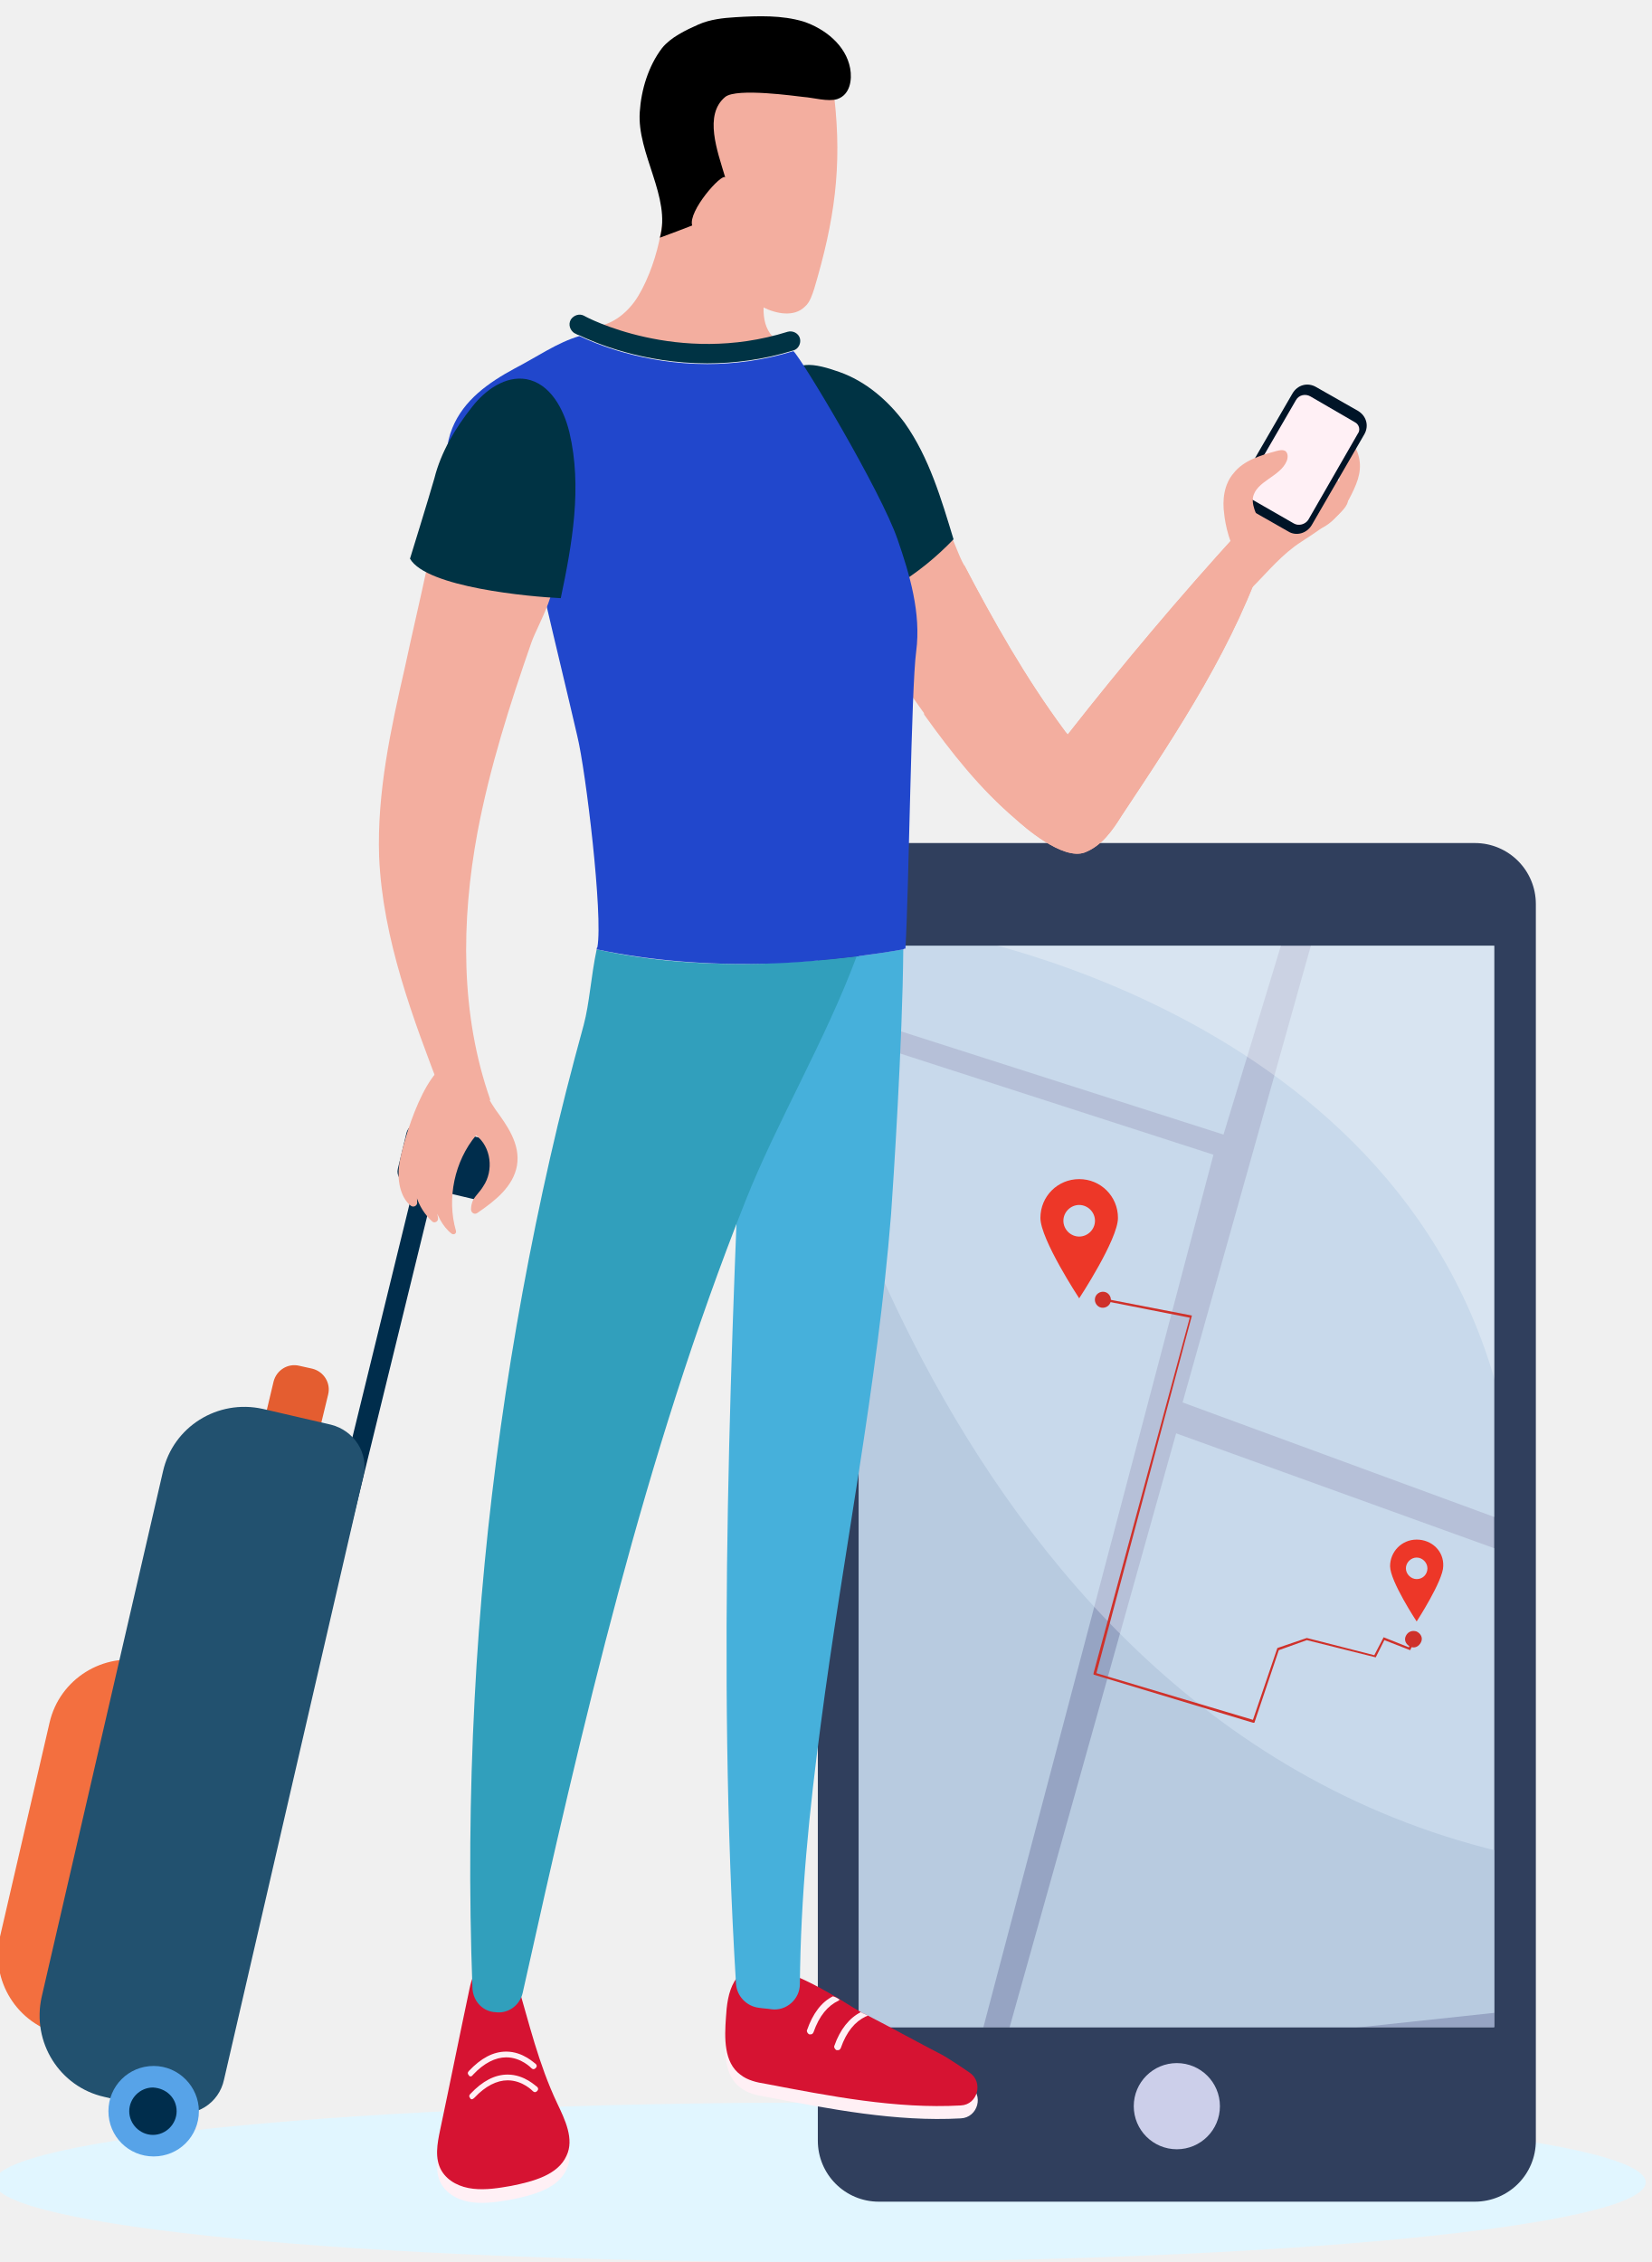
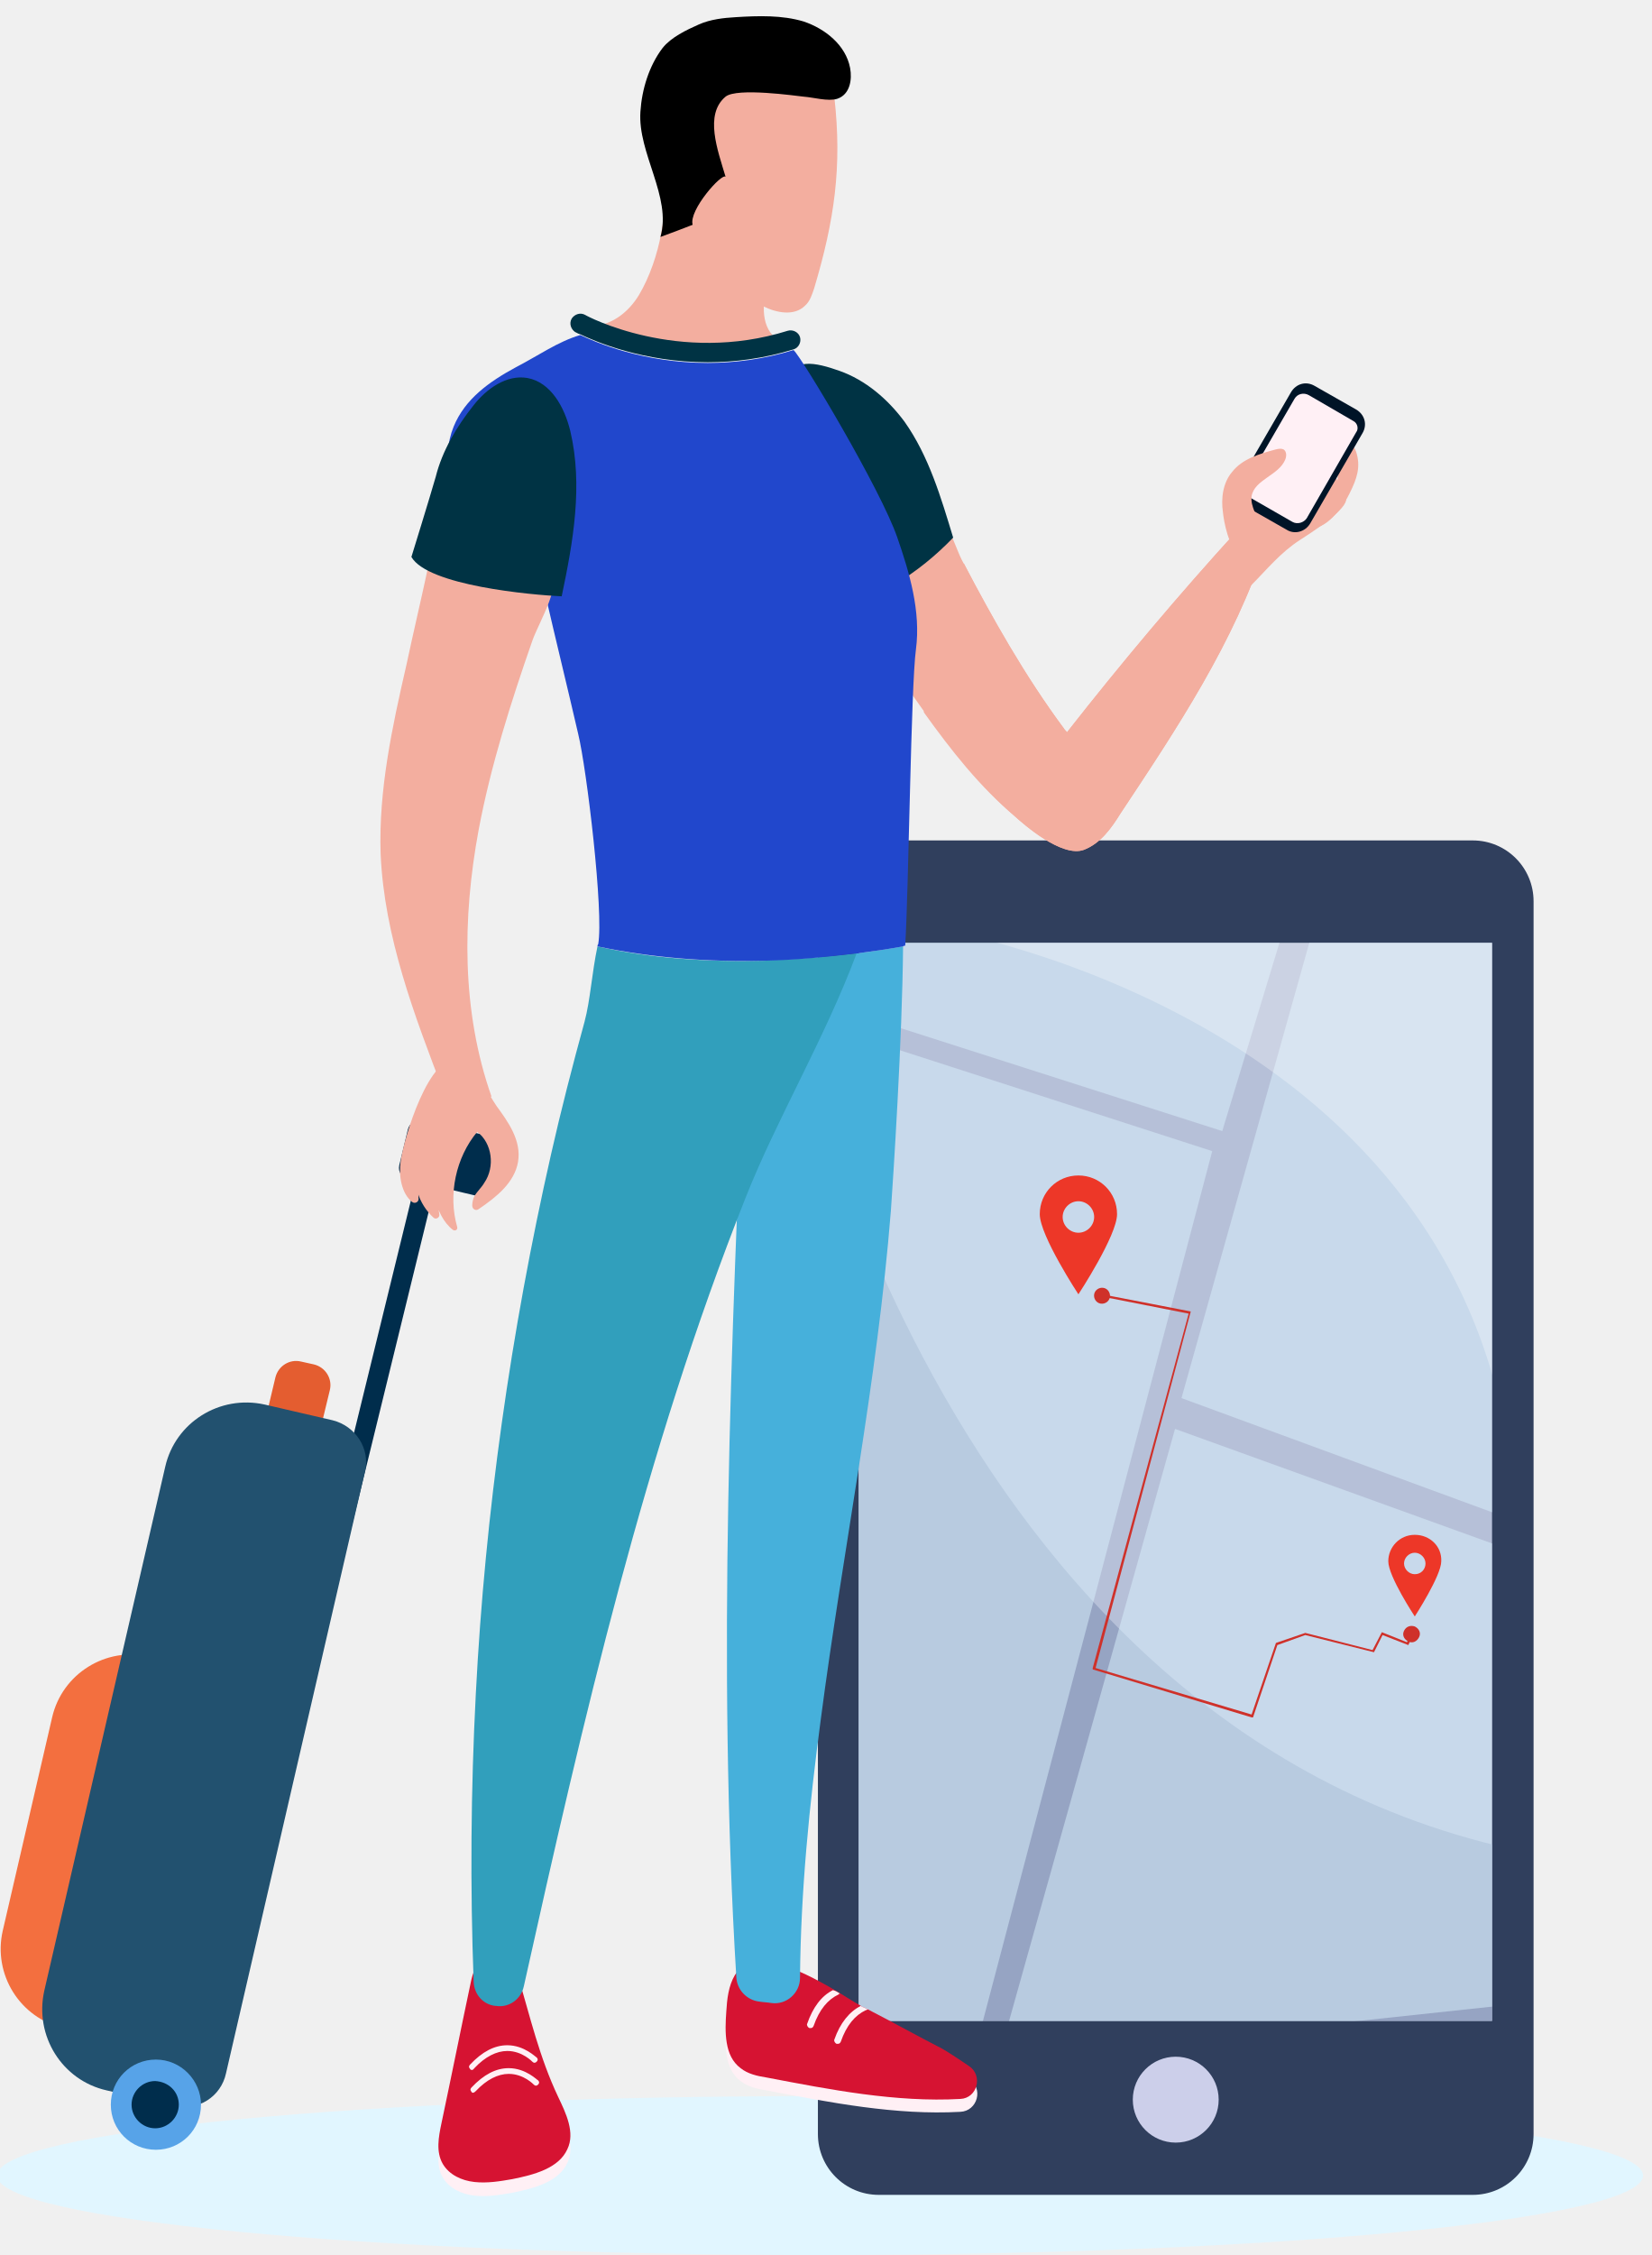
- <svg xmlns="http://www.w3.org/2000/svg" xmlns:xlink="http://www.w3.org/1999/xlink" version="1.1" id="_x39_" x="0px" y="0px" viewBox="0 0 230 315" style="enable-background:new 0 0 230 315;" xml:space="preserve">
+ <svg xmlns="http://www.w3.org/2000/svg" xmlns:xlink="http://www.w3.org/1999/xlink" width="200" height="273" version="1.1" id="_x39_" x="0px" y="0px" viewBox="0 0 230 315" style="enable-background:new 0 0 230 315;" xml:space="preserve">
  <style type="text/css">
	.st0{fill:#E1F6FF;}
	.st1{fill:#303F5D;}
	.st2{fill:#CCCFEA;}
	.st3{fill:#B6C0D8;}
	.st4{clip-path:url(#SVGID_4_);}
	.st5{fill:#96A4C3;}
	.st6{opacity:0.5;}
	.st7{fill:#D9F1FD;}
	.st8{fill:#ED3728;}
	.st9{fill:#CF312A;}
	.st10{opacity:0.29;clip-path:url(#SVGID_8_);}
	.st11{fill:#FFFFFF;}
	.st12{fill:#F3AE9F;}
	.st13{fill:#002D4C;}
	.st14{fill:#E45D30;}
	.st15{fill:#F36F3F;}
	.st16{fill:#22516F;}
	.st17{fill:#57A3E8;}
	.st18{fill:#FFF0F5;}
	.st19{fill:#D61332;}
	.st20{fill:#46B0DB;}
	.st21{fill:#003344;}
	.st22{fill:#319FBC;}
	.st23{fill:#2147CC;}
	.st24{fill:#001427;}
</style>
  <g>
    <g>
      <g>
        <ellipse class="st0" cx="114.2" cy="303.9" rx="115" ry="11.1" />
      </g>
      <g>
        <g>
          <path class="st1" d="M205.4,117.4h-83c-4.7,0-8.5,3.8-8.5,8.5v172.2c0,4.7,3.8,8.5,8.5,8.5h83c4.7,0,8.5-3.8,8.5-8.5V125.9      C213.9,121.2,210.1,117.4,205.4,117.4z" />
        </g>
        <g>
          <circle class="st2" cx="163.9" cy="293.3" r="6" />
        </g>
        <g>
          <g>
            <rect id="SVGID_1_" x="119.6" y="131.7" class="st3" width="88.5" height="150.6" />
          </g>
          <g>
            <defs>
              <rect id="SVGID_2_" x="119.6" y="131.7" width="88.5" height="150.6" />
            </defs>
            <clipPath id="SVGID_4_">
              <use xlink:href="#SVGID_2_" style="overflow:visible;" />
            </clipPath>
            <g class="st4">
              <g>
                <path class="st5" d="M110.7,142.3L109.4,293l113.6,0.3c0,0,4.5-6.1,0-33C132.9,250.4,110.7,142.3,110.7,142.3z" />
              </g>
              <g>
                <g class="st6">
                  <polygon class="st7" points="97.9,134.8 170.4,158 180.7,124.1 103.5,121.6         " />
                </g>
                <g class="st6">
                  <polygon class="st7" points="164.7,195.3 224.3,217.2 242.4,128 183.6,128         " />
                </g>
                <g class="st6">
                  <polygon class="st7" points="139.1,287.7 215.6,279.5 227.2,222.5 163.8,199.6         " />
                </g>
                <g class="st6">
                  <polygon class="st7" points="91.7,278.2 135.8,286.7 169,160.8 98.4,138         " />
                </g>
                <g>
                  <g>
                    <path class="st8" d="M150.3,164.2c-3,0-5.4,2.4-5.4,5.4c0,3,5.4,11.2,5.4,11.2s5.4-8.2,5.4-11.2           C155.7,166.6,153.3,164.2,150.3,164.2z M150.3,172.2c-1.2,0-2.2-1-2.2-2.2c0-1.2,1-2.2,2.2-2.2c1.2,0,2.2,1,2.2,2.2           C152.5,171.2,151.5,172.2,150.3,172.2z" />
                  </g>
                </g>
                <g>
                  <g>
                    <path class="st8" d="M197.3,214.4c-2.1,0-3.7,1.7-3.7,3.7c0,2.1,3.7,7.7,3.7,7.7s3.7-5.7,3.7-7.7           C201.1,216,199.4,214.4,197.3,214.4z M197.3,219.9c-0.8,0-1.5-0.7-1.5-1.5c0-0.8,0.7-1.5,1.5-1.5c0.8,0,1.5,0.7,1.5,1.5           S198.2,219.9,197.3,219.9z" />
                  </g>
                </g>
                <g>
                  <g>
                    <g>
                      <polygon class="st9" points="196.2,229.4 192.7,228 191.4,230.5 182,228.1 182,228.1 177.9,229.5 174.5,239.5 152.7,233             166,183.2 153.6,180.8 153.5,181.1 165.7,183.5 152.3,233 152.3,233.2 174.5,239.9 174.7,239.9 178.1,229.8 182,228.4             191.6,230.8 192.8,228.4 196.4,229.8 197.1,228.3 196.8,228.2           " />
                    </g>
                  </g>
                  <g>
                    <g>
                      <path class="st9" d="M153.8,179.9c-0.6-0.1-1.2,0.3-1.3,0.9c-0.1,0.6,0.3,1.2,0.9,1.3c0.6,0.1,1.2-0.3,1.3-0.9            C154.8,180.6,154.4,180,153.8,179.9z" />
                    </g>
                  </g>
                  <g>
                    <g>
                      <path class="st9" d="M197.3,227.2c-0.6-0.2-1.2,0-1.5,0.6s0,1.2,0.6,1.5s1.2,0,1.5-0.6            C198.2,228.1,197.9,227.5,197.3,227.2z" />
                    </g>
                  </g>
                </g>
              </g>
            </g>
          </g>
          <g>
            <defs>
              <rect id="SVGID_6_" x="119.6" y="131.7" width="88.5" height="150.6" />
            </defs>
            <clipPath id="SVGID_8_">
              <use xlink:href="#SVGID_6_" style="overflow:visible;" />
            </clipPath>
            <g class="st10">
              <path class="st11" d="M210.2,201.1c3.6,21.2,19.9-83.7,19.9-83.7l-100.6,12.1C129.5,129.6,199.9,140.3,210.2,201.1z" />
            </g>
          </g>
        </g>
      </g>
      <g>
        <path class="st12" d="M188.2,68.9c1-2,1.6-3.7,0.9-5.8c-0.3-0.9-1.2-1.9-1.9-2.6c-0.7-0.6-1.6-1.4-2.5-1.2     c-1.8,1.5,2.2,4.4,1.8,7.8c-0.6-0.8-1.8-4-2.6-4.6c-0.8-0.6-2-0.7-2.6-0.1c-0.6,0.6-0.3,1.5,0.2,2.2c1.7,2.1,1.6,3.5,2.3,5.3     c-0.4-0.8-0.8-1.5-1.4-2c-0.7-0.5-1.7-0.6-2.3,0c-0.7,0.7-0.2,1.7,0.6,2.3c2.8,2.1,0.6,4.5,3.2,3.4     C185.7,72.9,187.4,70.6,188.2,68.9z" />
        <g>
          <path class="st13" d="M44.2,226.7c-0.1,0-0.1,0-0.2,0c-0.7-0.2-1.2-0.9-1-1.7l15.3-62.5c0.2-0.7,0.9-1.2,1.7-1      c0.7,0.2,1.2,0.9,1,1.7l-15.3,62.5C45.6,226.3,44.9,226.7,44.2,226.7z" />
        </g>
        <path class="st13" d="M67.3,167.3l-10.6-2.5c-0.9-0.2-1.5-1.1-1.3-2l1.2-5c0.2-0.9,1.1-1.5,2-1.3l10.6,2.5c0.9,0.2,1.5,1.1,1.3,2     l-1.2,5C69.1,166.9,68.2,167.5,67.3,167.3z" />
        <path class="st14" d="M44.2,200.4l-7.6-1.7l1.5-6.3c0.4-1.6,2-2.6,3.6-2.2l1.8,0.4c1.6,0.4,2.6,2,2.2,3.6L44.2,200.4z" />
        <path class="st15" d="M11.9,284.1l-3.4-0.8c-6.1-1.4-9.9-7.5-8.5-13.6l6.9-29.8c1.4-6.1,7.5-9.9,13.6-8.5l3.4,0.8L11.9,284.1z" />
        <path class="st16" d="M24,294.2l-9.5-2.2c-6.2-1.4-10.1-7.6-8.7-13.9l16.9-73.2c1.4-6.2,7.6-10.1,13.9-8.7l9.5,2.2     c3.2,0.8,5.3,4,4.5,7.2l-19.4,84C30.5,292.9,27.3,294.9,24,294.2z" />
        <path class="st17" d="M27.7,294c0,3.5-2.8,6.3-6.3,6.3c-3.5,0-6.3-2.8-6.3-6.3c0-3.5,2.8-6.3,6.3-6.3     C24.9,287.7,27.7,290.6,27.7,294z" />
        <path class="st13" d="M24.6,294c0,1.8-1.5,3.3-3.3,3.3c-1.8,0-3.3-1.5-3.3-3.3c0-1.8,1.5-3.3,3.3-3.3     C23.2,290.8,24.6,292.2,24.6,294z" />
        <path class="st18" d="M77.6,294.8c1.1,2.3,2.4,5,1.3,7.3c-1.2,2.7-4.7,3.6-7.7,4.2c-1.7,0.3-3.5,0.6-5.3,0.4     c-1.8-0.2-3.5-1-4.4-2.5c-1-1.7-0.6-3.8-0.2-5.7c1.4-6.6,2.7-13.1,4.1-19.7c1-5,5-6,6.6-0.9C73.7,283.6,75,289.3,77.6,294.8z" />
        <path class="st19" d="M77.6,292.9c1.1,2.3,2.4,5,1.3,7.3c-1.2,2.7-4.7,3.6-7.7,4.2c-1.7,0.3-3.5,0.6-5.3,0.4     c-1.8-0.2-3.5-1-4.4-2.5c-1-1.7-0.6-3.8-0.2-5.7c1.4-6.6,2.7-13.1,4.1-19.7c1-5,5-6,6.6-0.9C73.7,281.8,75,287.4,77.6,292.9z" />
        <path class="st18" d="M135,290.4c2.1,1.3,1.2,4.5-1.2,4.6c-9,0.5-18.2-1.3-27.1-3c-1.3-0.2-2.6-0.5-3.6-1.3     c-2.3-1.7-2.2-5.1-2-7.9c0.1-1.8,0.3-3.6,1.2-5.1c3.3-5.5,14.3,2.5,18,4.5c3.7,1.9,7.3,3.9,11,5.8     C132,288.4,133.4,289.4,135,290.4z" />
        <path class="st19" d="M133.8,293.2c-9,0.5-18.2-1.3-27.1-3c-1.3-0.2-2.6-0.5-3.6-1.3c-2.3-1.7-2.2-5.1-2-7.9     c0.1-1.7,0.3-3.6,1.2-5.1c2.5-4,9-0.8,13.8,2c0.3,0.2,0.7,0.4,1,0.6c1.1,0.7,2.1,1.3,2.8,1.7c0.1,0.1,0.3,0.2,0.4,0.2     c0.2,0.1,0.4,0.2,0.6,0.3c3.5,1.8,6.9,3.7,10.4,5.5c0.7,0.4,2.1,1.3,3.7,2.4C137,289.9,136.2,293.1,133.8,293.2z" />
        <path class="st12" d="M172.6,74c-8.3,9.1-16.3,18.6-23.9,28.3c-0.1-0.2-0.3-0.3-0.4-0.5c-5.5-7.4-10-15.5-14.3-23.6     c-1.2-2.4-3-8.8-6.1-9.1c-3-0.2-8.5,4.5-10.8,6.3c-0.9,0.7-1.8,1.4-2,2.5c-0.3,1.4,0.5,2.7,1.3,3.8c2.7,3.9,5.4,7.9,8.2,11.8     c5.1,7.3,10.2,14.8,16.9,20.6c1,0.9,6.5,5.8,9.6,4.6c2.3-0.9,3.8-3,5.1-5.1c7.9-11.9,15.9-23.9,20.3-37.5     C175.2,75.4,173.9,74.7,172.6,74z" />
        <path class="st12" d="M172.6,74c-8.3,9.1-16.3,18.6-23.9,28.3c-0.1-0.2-0.3-0.3-0.4-0.5c-5.4-7.3-9.9-15.1-14-23.1     c-3.2,6.3-5,13.4-5.6,20.8c3.8,5.3,7.8,10.4,12.8,14.6c1,0.9,6.5,5.8,9.6,4.6c2.3-0.9,3.8-3,5.1-5.1     c7.9-11.9,15.9-23.9,20.3-37.5C175.2,75.4,173.9,74.7,172.6,74z" />
        <path class="st20" d="M125.8,132.2c-0.1,12.9-1.4,32.7-1.7,36.9c-1.9,23.9-6.7,47.4-9.8,71.1c-1.6,12-2.8,24-2.9,36.1     c0,2.1-1.9,3.8-4,3.5c-0.6-0.1-1.1-0.1-1.7-0.2c-1.7-0.2-3.1-1.6-3.2-3.4c-2.7-44.2-0.7-88.6,1.2-132.9c0.1-2.2,0.2-4.4,1.2-6.3     c0.4-0.8,1-1.8,1.8-2.9C113.1,134,119.6,133.3,125.8,132.2z" />
        <path class="st21" d="M126,58.9c3.4,4.8,5.1,10.6,6.8,16.2c-2.4,2.5-5.1,4.7-8.1,6.5c-0.7,0.4-1.4,0.8-2.2,0.7     c-1-0.2-1.7-1.2-2.2-2.2c-4.1-8.1-8.2-17.2-9.9-26.1c-0.8-4.4,3.4-3.3,6.5-2.2C120.6,53.1,123.7,55.8,126,58.9z" />
        <path class="st22" d="M119.3,133.2c-4.4,11.8-11.2,23.2-15.5,34.1c-14.1,35.5-22.7,72.9-31,110.2c-0.4,1.8-2.1,3-3.9,2.7l-0.1,0     c-1.7-0.2-2.9-1.6-3-3.3c-0.5-13.4-0.4-26.9,0.3-40.3c1.3-25.3,4.9-50.6,10.5-75.3c1.4-6.2,3-12.4,4.7-18.6c0.8-3,1-6.7,1.8-10.5     c7.5,1.7,15.5,2.2,23.4,2C110.8,134,115.1,133.7,119.3,133.2z" />
        <path class="st12" d="M92,32.6c-0.5,2.8-1.6,6.1-3.1,8.6c-1.5,2.5-4.1,4.5-7,4.3c8.3,3.7,17.8,4.4,26.5,2     c-2.5-1.5-2.4-5.2-1.4-7.9c1-2.7,2.8-5.2,2.9-8.1c0-0.8-5.8-4.6-6.6-5.3c-2.2-2-4.2-4.6-6.6-6.3c-2.7-2-3.2,0.9-3.6,3.4     C92.6,26.5,92.6,29.4,92,32.6z" />
        <path class="st12" d="M116.2,13.6c1.1,9.7,0,17.2-2.8,26.6c-0.3,0.9-0.6,1.9-1.3,2.5c-1.5,1.5-4,1-5.8,0.1     c-5.9-2.9-9.3-9.2-11.7-15.3c-1.1-2.8-2.2-5.7-2.4-8.7c-0.2-3,0.5-6.2,2.5-8.5c2-2.2,5-3.4,8-3.5c2.5-0.1,6.7-0.6,11,2.5     C115.2,10.4,116.1,11.9,116.2,13.6L116.2,13.6z" />
        <path class="st23" d="M127.6,90.7c-0.7,5.1-1,33.1-1.5,41.4c-0.1,0-0.2,0-0.3,0.1c-2.2,0.4-4.3,0.7-6.6,1     c-4.2,0.5-8.4,0.9-12.7,1c-7.9,0.2-15.9-0.4-23.4-2c0-0.1,0-0.2,0.1-0.3c0.8-4.4-1.6-24.5-2.8-29.4c-1.5-6.5-3.1-13-4.6-19.5     c-0.6-2.6-1.3-5.3-3.2-7.1c-1.7-1.7-4.2-2.4-6.3-3.7c-3.9-2.6-5.1-8.2-3.3-12.6c1.6-3.9,5-6.3,8.7-8.3c3.1-1.6,5.9-3.6,9-4.5     c2.1,1,8.8,3.9,17.8,3.9c3.7,0,7.8-0.5,12-1.8c1.2,1.1,12.2,19.5,14.5,26.2C126.7,80,128.3,85.4,127.6,90.7z" />
        <g>
          <g>
            <path class="st12" d="M66.5,115.9c-2.3,12.4-2.4,25.4,1.8,37.3c-2.2-0.2-4.4-0.5-6.7-0.7c-4.1-10.7-8.3-21.7-8.8-33.2       c-0.3-8.9,1.6-17.7,3.6-26.4c1-4.7,2.1-9.3,3.1-14c0.3-1.4,0.7-2.9,1.9-3.6c1-0.5,2.1-0.4,3.2-0.2c2.8,0.5,10,1.3,11.9,3.7       c2,2.4-1.6,8.1-2.5,10.7C71,98.1,68.2,106.9,66.5,115.9z" />
          </g>
        </g>
        <path class="st21" d="M65.8,56.6c1.8-2.3,4.6-4.3,7.5-3.8c3.3,0.6,5.2,4.1,6,7.4c1.8,7.6,0.4,15.5-1.2,23.1     c-4.3-0.2-18.7-1.5-21-5.5c0,0,2.6-8.4,3.4-11.2C61.4,63,63.4,59.6,65.8,56.6z" />
        <path class="st12" d="M181.3,75.4c1.4-0.9,6.1-3.9,6.4-5.5c0.2-1-3.5,0.1-4.2-0.6c-0.7-0.7-1.7-1.1-2.6-1.5     c-1.9-0.6-4.2-0.8-5.8,0.5c-1.7,1.3-2.1,3.7-2.1,5.9c0,2-0.3,6.3,1.4,7.6C176.6,79.6,178.5,77.2,181.3,75.4z" />
        <path class="st12" d="M72,162.3c-0.5,2.9-3,4.9-5.5,6.6c-0.4,0.3-0.9,0-0.9-0.5c0-0.4,0.1-0.9,0.3-1.3c0.4-0.7,1-1.2,1.4-1.9     c1.5-2.2,1.1-5.5-1-7.1c-3,3.6-4.1,8.8-2.8,13.3c0.1,0.4-0.3,0.6-0.6,0.4c-1.3-1-2.1-2.7-2.5-4.3c-0.4-2-0.2-4.2,0.1-6.2     c-0.1,2.8,0,5.5,0.5,8.3c0.1,0.5-0.5,0.8-0.8,0.5c-2.1-1.9-3.1-5-2.3-7.7l0.2,5.1c0,0.4-0.5,0.7-0.9,0.4     c-1.5-1.2-1.9-3.7-1.6-5.7c0.4-3,4-15.3,8.2-14.2c2.1,0.6,4,4.8,5.2,6.5C70.6,156.7,72.5,159.3,72,162.3z" />
        <path class="st24" d="M179.4,74l-5.8-3.3c-1.2-0.7-1.6-2.1-0.9-3.3l7.3-12.6c0.7-1.2,2.1-1.6,3.3-0.9l5.8,3.3     c1.2,0.7,1.6,2.1,0.9,3.3l-7.3,12.6C182,74.3,180.5,74.7,179.4,74z" />
        <path class="st18" d="M180.2,72.9l-6.1-3.5c-0.6-0.4-0.8-1.2-0.5-1.8l6.9-11.9c0.4-0.7,1.3-0.9,2-0.5l6.2,3.6     c0.6,0.3,0.8,1.1,0.4,1.6l-6.9,12C181.8,73,180.9,73.3,180.2,72.9z" />
        <path class="st12" d="M170.5,71.6c-0.3-2,0-4.2,1.3-5.7c1.4-1.8,3.8-2.5,6-3.1c0.4-0.1,0.8-0.2,1.2,0c0.4,0.3,0.4,0.9,0.2,1.4     c-0.9,2.2-4.3,2.8-4.7,5.1c-0.2,1.5,0.9,2.8,1.1,4.3c0.2,1.4-1,4.1-2.8,3.6C171.3,76.7,170.6,72.7,170.5,71.6z" />
        <path d="M101,13.5c-3,2.5-1.1,7.5,0,11.2c-0.5-0.6-5.2,4.7-4.6,6.7c-1.3,0.5-3.1,1.2-4.5,1.7c1.6-5.6-3.2-11.7-2.8-17.5     c0.2-3.1,1.2-6.4,3.1-8.9c1.2-1.5,3.3-2.5,5.1-3.3c1.6-0.7,3.4-0.9,5.1-1c3.2-0.2,6.5-0.3,9.5,0.6c3,1,5.9,3.3,6.5,6.5     c0.3,1.6,0,3.7-1.8,4.3c-1.3,0.4-3.3-0.2-4.7-0.3C110.9,13.4,102.6,12.2,101,13.5z" />
        <path class="st21" d="M111.4,47.1c-0.2-0.7-1-1.1-1.7-0.9c-15.3,4.8-28.2-2.1-28.3-2.2c-0.7-0.4-1.5-0.1-1.9,0.5     c-0.4,0.7-0.1,1.5,0.5,1.9c0.1,0,0.3,0.2,0.7,0.3c2.1,1,8.8,3.9,17.8,3.9c3.7,0,7.8-0.5,12-1.8C111.2,48.6,111.6,47.8,111.4,47.1     z" />
        <g>
          <path class="st18" d="M117,278.5c-0.1,0-0.2,0-0.2,0.1c-1.5,0.7-2.7,2.1-3.5,4.4c-0.1,0.2-0.2,0.3-0.4,0.3c-0.1,0-0.1,0-0.2,0      c-0.2-0.1-0.4-0.4-0.3-0.6c0.8-2.3,2-3.9,3.6-4.7C116.4,278.1,116.7,278.3,117,278.5z" />
        </g>
        <g>
          <path class="st18" d="M65.4,289.1c0,0-0.1,0-0.1-0.1c-0.2-0.2-0.2-0.4,0-0.6c1.7-1.8,3.4-2.7,5.2-2.7c2.4,0,4,1.7,4.1,1.7      c0.2,0.2,0.2,0.4,0,0.6c-0.2,0.2-0.4,0.2-0.6,0c0,0-1.4-1.5-3.5-1.5c-1.5,0-3.1,0.8-4.6,2.4C65.7,289.2,65.5,289.2,65.4,289.1z" />
        </g>
        <g>
          <path class="st18" d="M65.6,292.3c0,0-0.1,0-0.1-0.1c-0.2-0.2-0.2-0.4,0-0.6c1.7-1.8,3.4-2.7,5.2-2.7c2.4,0,4,1.7,4.1,1.7      c0.2,0.2,0.2,0.4,0,0.6c-0.2,0.2-0.4,0.2-0.6,0c0,0-1.4-1.5-3.5-1.5c-1.5,0-3.1,0.8-4.6,2.4C65.9,292.3,65.7,292.4,65.6,292.3z" />
        </g>
        <g>
          <path class="st18" d="M120.9,280.7c-0.1,0-0.2,0.1-0.3,0.1c-1.5,0.7-2.7,2.1-3.5,4.4c-0.1,0.2-0.2,0.3-0.4,0.3c0,0-0.1,0-0.2,0      c-0.2-0.1-0.4-0.4-0.3-0.6c0.8-2.3,2.1-3.9,3.7-4.7c0.1,0.1,0.3,0.2,0.4,0.2C120.5,280.5,120.7,280.6,120.9,280.7z" />
        </g>
      </g>
    </g>
  </g>
</svg>
